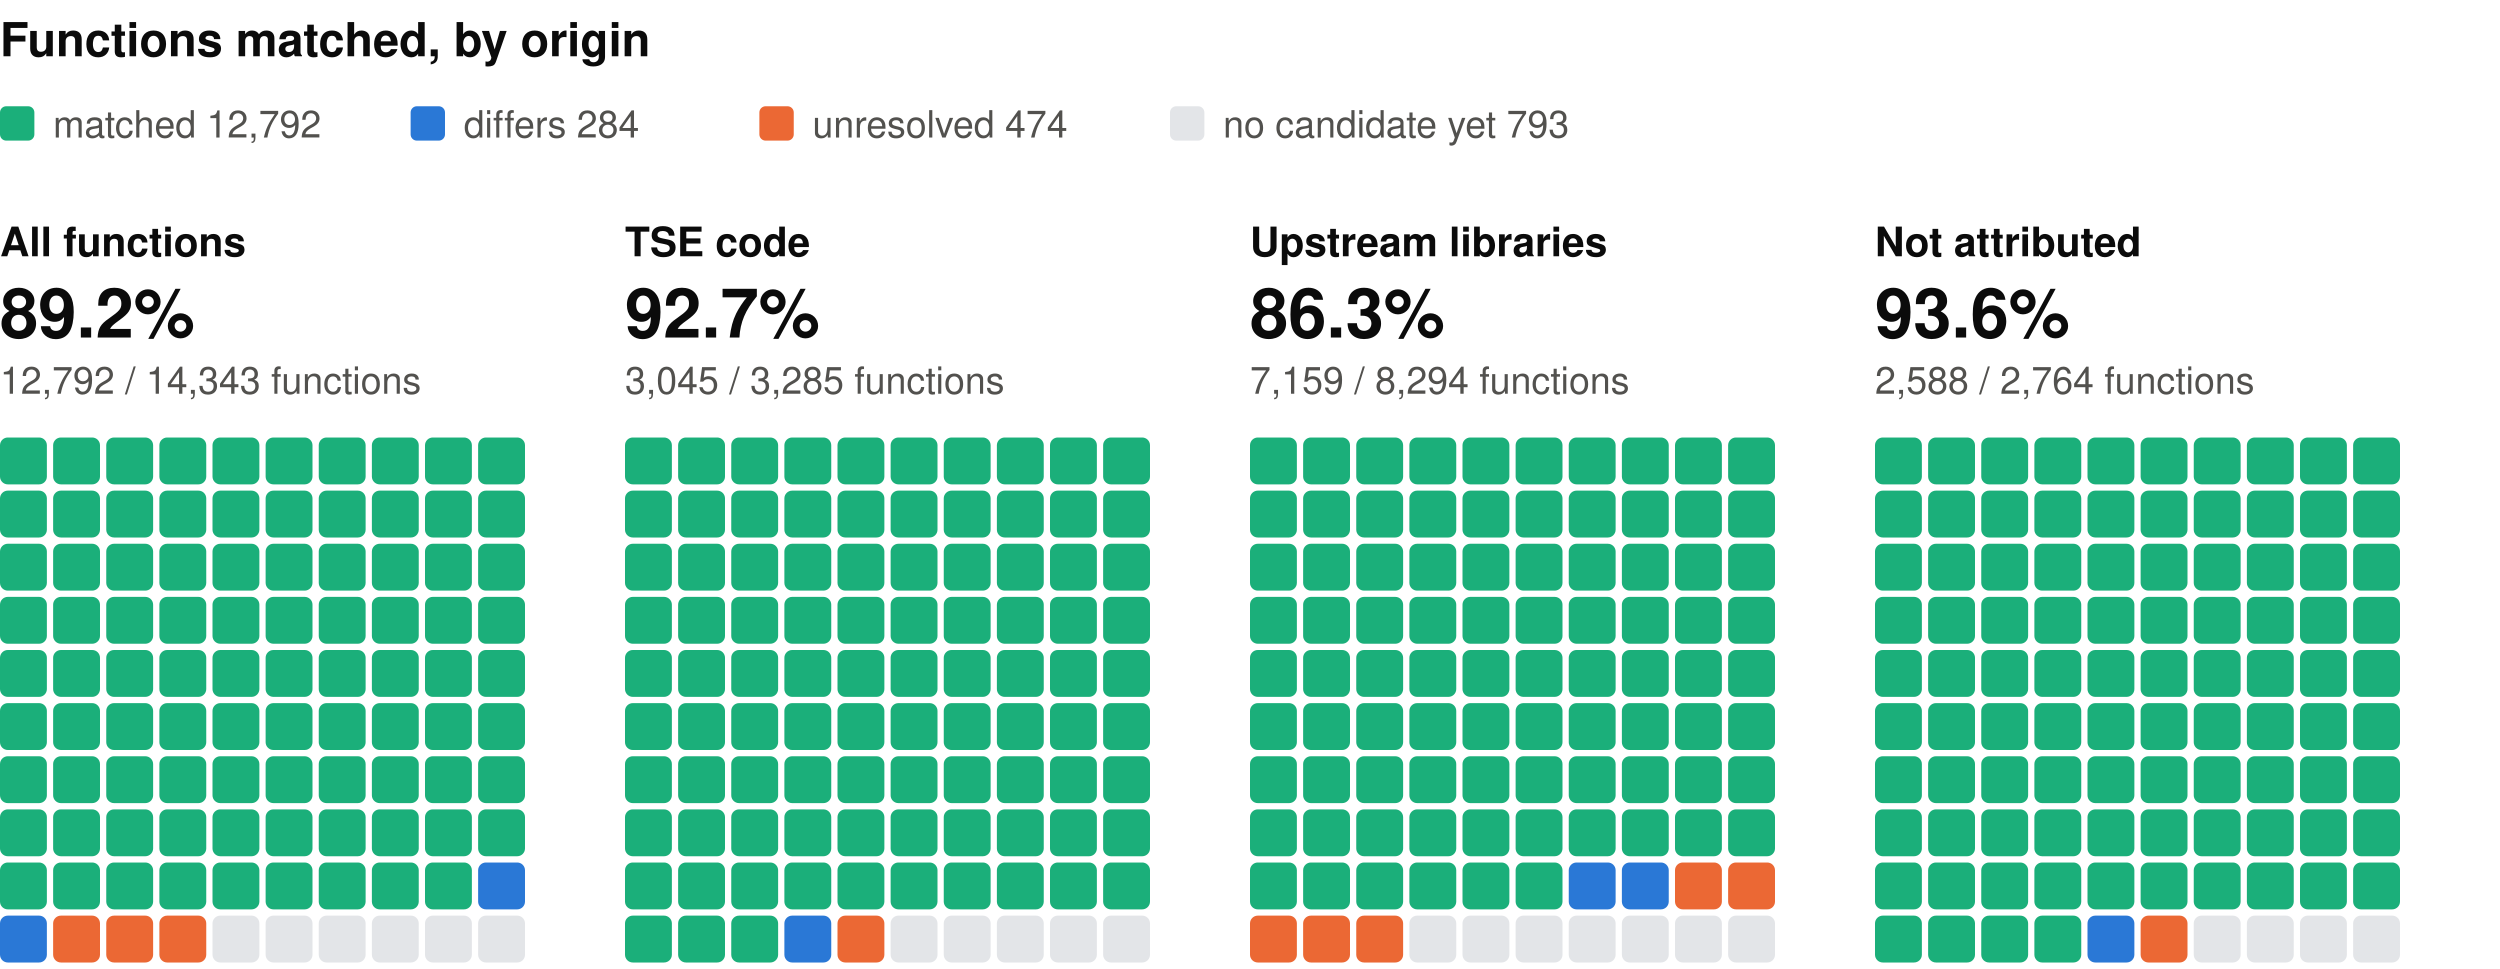
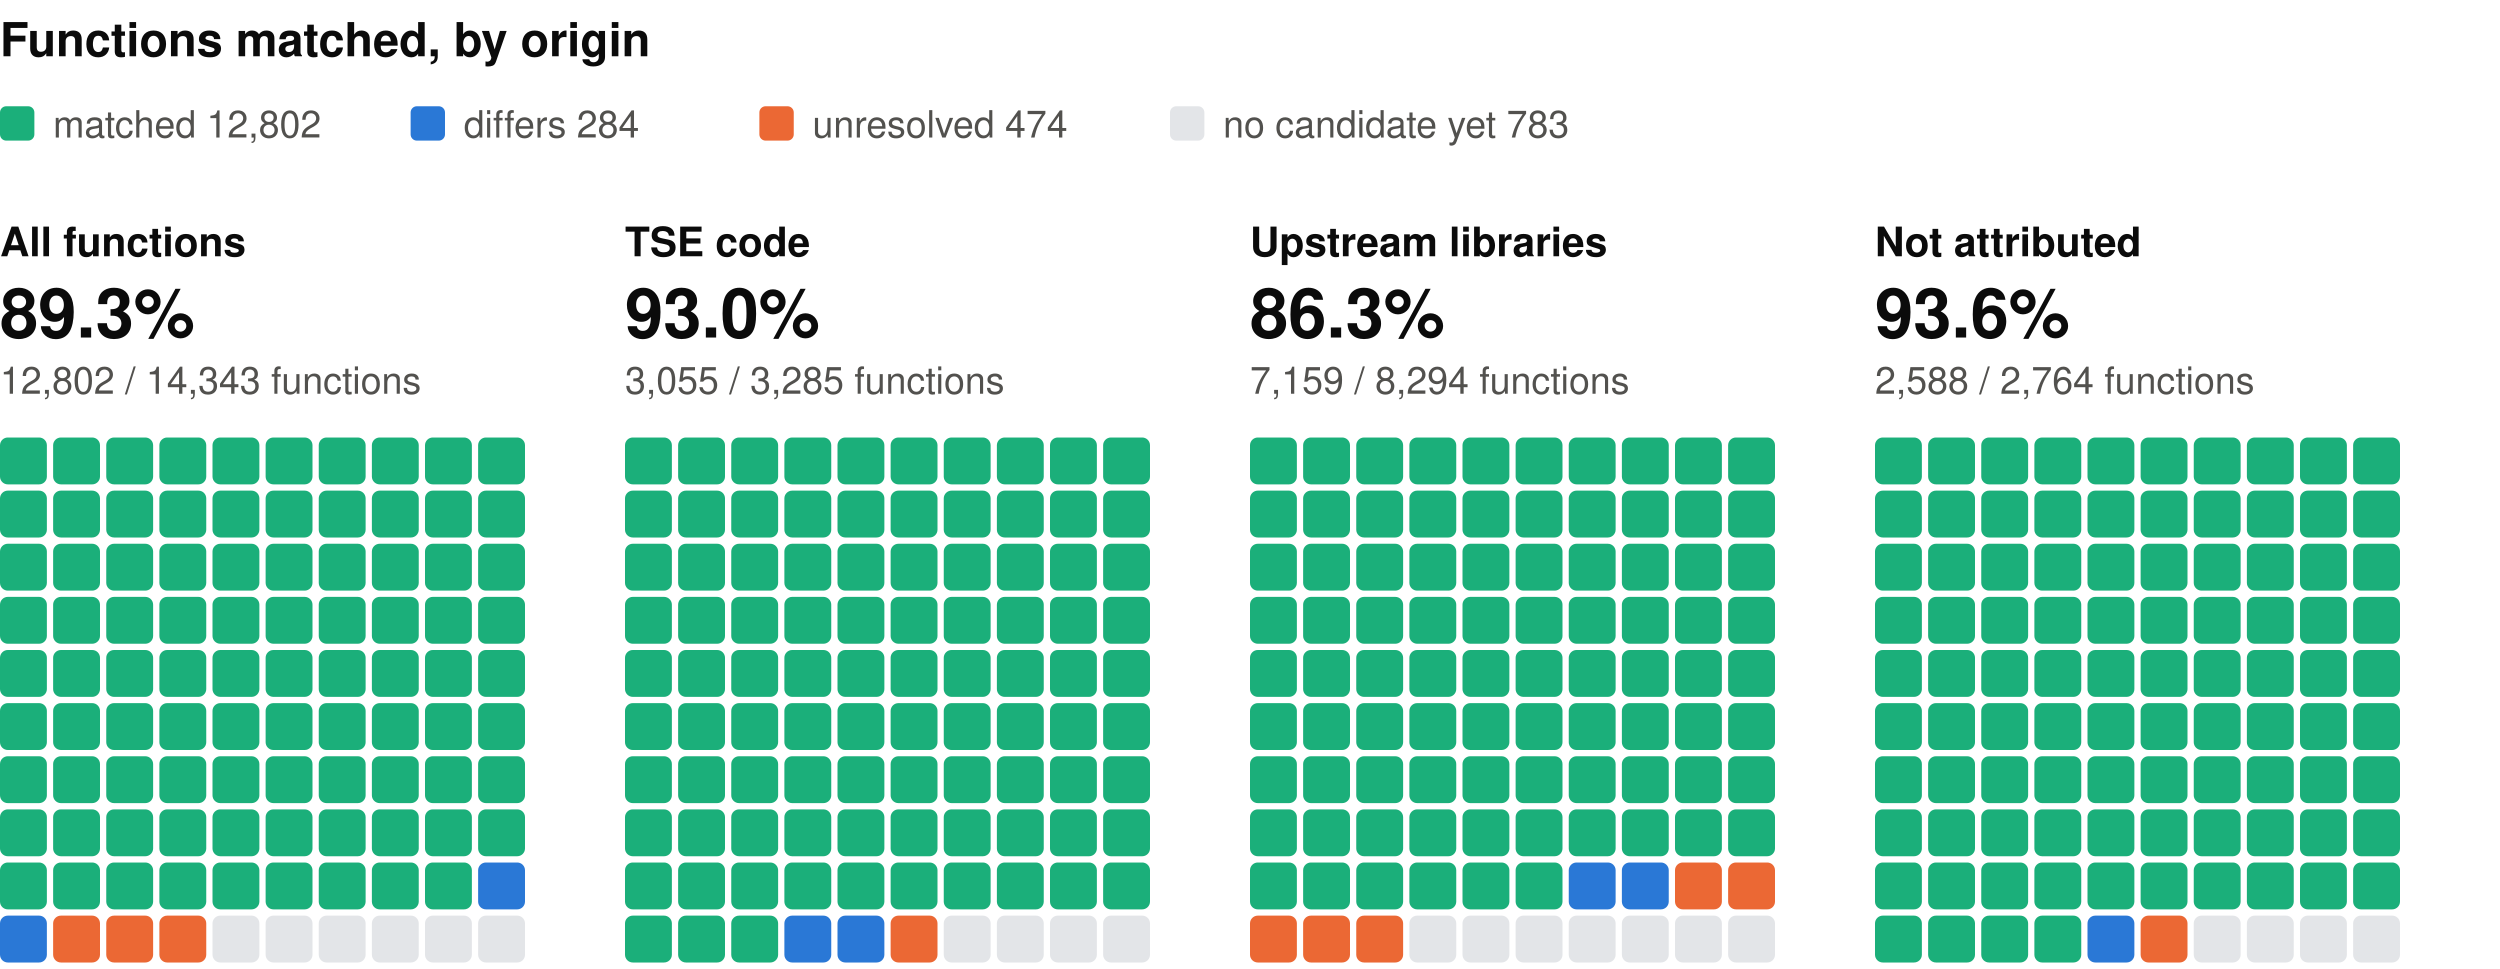
<svg xmlns="http://www.w3.org/2000/svg" width="800" height="310" viewBox="0 0 800 310" role="img" aria-label="Functions matched, by origin: one square per percent, coloured by verdict" font-family="system-ui, -apple-system, 'Segoe UI', Helvetica, Arial, sans-serif">
  <text x="0" y="18" font-size="15" fill="#0b0b0b" font-weight="600">Functions matched, by origin</text>
  <rect x="0" y="34" width="11" height="11" rx="2" fill="#1baf7a" />
-   <text x="17" y="44" font-size="12" fill="#52514e">matched 12,792</text>
+   <text x="17" y="44" font-size="12" fill="#52514e">matched 12,802</text>
  <rect x="131.4" y="34" width="11" height="11" rx="2" fill="#2a78d6" />
  <text x="148.4" y="44" font-size="12" fill="#52514e">differs 284</text>
  <rect x="243" y="34" width="11" height="11" rx="2" fill="#eb6834" />
  <text x="260" y="44" font-size="12" fill="#52514e">unresolved 474</text>
  <rect x="374.4" y="34" width="11" height="11" rx="2" fill="#e3e5e8" />
-   <text x="391.4" y="44" font-size="12" fill="#52514e">no candidate yet 793</text>
+   <text x="391.4" y="44" font-size="12" fill="#52514e">no candidate yet 783</text>
  <text x="0" y="82" font-size="13" fill="#0b0b0b" font-weight="600">All functions</text>
-   <text x="0" y="108" font-size="22" fill="#0b0b0b" font-weight="600">89.2%</text>
-   <text x="0" y="126" font-size="12" fill="#52514e">12,792 / 14,343 functions</text>
+   <text x="0" y="108" font-size="22" fill="#0b0b0b" font-weight="600">89.3%</text>
+   <text x="0" y="126" font-size="12" fill="#52514e">12,802 / 14,343 functions</text>
  <rect x="0" y="140" width="15" height="15" rx="2.5" fill="#1baf7a" />
  <rect x="17" y="140" width="15" height="15" rx="2.5" fill="#1baf7a" />
  <rect x="34" y="140" width="15" height="15" rx="2.5" fill="#1baf7a" />
  <rect x="51" y="140" width="15" height="15" rx="2.5" fill="#1baf7a" />
  <rect x="68" y="140" width="15" height="15" rx="2.5" fill="#1baf7a" />
  <rect x="85" y="140" width="15" height="15" rx="2.5" fill="#1baf7a" />
  <rect x="102" y="140" width="15" height="15" rx="2.5" fill="#1baf7a" />
  <rect x="119" y="140" width="15" height="15" rx="2.5" fill="#1baf7a" />
  <rect x="136" y="140" width="15" height="15" rx="2.5" fill="#1baf7a" />
  <rect x="153" y="140" width="15" height="15" rx="2.5" fill="#1baf7a" />
  <rect x="0" y="157" width="15" height="15" rx="2.5" fill="#1baf7a" />
  <rect x="17" y="157" width="15" height="15" rx="2.5" fill="#1baf7a" />
  <rect x="34" y="157" width="15" height="15" rx="2.5" fill="#1baf7a" />
  <rect x="51" y="157" width="15" height="15" rx="2.5" fill="#1baf7a" />
  <rect x="68" y="157" width="15" height="15" rx="2.5" fill="#1baf7a" />
  <rect x="85" y="157" width="15" height="15" rx="2.5" fill="#1baf7a" />
  <rect x="102" y="157" width="15" height="15" rx="2.5" fill="#1baf7a" />
  <rect x="119" y="157" width="15" height="15" rx="2.5" fill="#1baf7a" />
  <rect x="136" y="157" width="15" height="15" rx="2.5" fill="#1baf7a" />
  <rect x="153" y="157" width="15" height="15" rx="2.5" fill="#1baf7a" />
  <rect x="0" y="174" width="15" height="15" rx="2.5" fill="#1baf7a" />
  <rect x="17" y="174" width="15" height="15" rx="2.5" fill="#1baf7a" />
  <rect x="34" y="174" width="15" height="15" rx="2.5" fill="#1baf7a" />
  <rect x="51" y="174" width="15" height="15" rx="2.5" fill="#1baf7a" />
  <rect x="68" y="174" width="15" height="15" rx="2.5" fill="#1baf7a" />
  <rect x="85" y="174" width="15" height="15" rx="2.5" fill="#1baf7a" />
  <rect x="102" y="174" width="15" height="15" rx="2.5" fill="#1baf7a" />
  <rect x="119" y="174" width="15" height="15" rx="2.5" fill="#1baf7a" />
  <rect x="136" y="174" width="15" height="15" rx="2.5" fill="#1baf7a" />
  <rect x="153" y="174" width="15" height="15" rx="2.5" fill="#1baf7a" />
  <rect x="0" y="191" width="15" height="15" rx="2.5" fill="#1baf7a" />
  <rect x="17" y="191" width="15" height="15" rx="2.5" fill="#1baf7a" />
  <rect x="34" y="191" width="15" height="15" rx="2.5" fill="#1baf7a" />
  <rect x="51" y="191" width="15" height="15" rx="2.5" fill="#1baf7a" />
  <rect x="68" y="191" width="15" height="15" rx="2.5" fill="#1baf7a" />
  <rect x="85" y="191" width="15" height="15" rx="2.5" fill="#1baf7a" />
  <rect x="102" y="191" width="15" height="15" rx="2.5" fill="#1baf7a" />
  <rect x="119" y="191" width="15" height="15" rx="2.5" fill="#1baf7a" />
  <rect x="136" y="191" width="15" height="15" rx="2.5" fill="#1baf7a" />
  <rect x="153" y="191" width="15" height="15" rx="2.5" fill="#1baf7a" />
  <rect x="0" y="208" width="15" height="15" rx="2.5" fill="#1baf7a" />
  <rect x="17" y="208" width="15" height="15" rx="2.5" fill="#1baf7a" />
  <rect x="34" y="208" width="15" height="15" rx="2.5" fill="#1baf7a" />
  <rect x="51" y="208" width="15" height="15" rx="2.5" fill="#1baf7a" />
  <rect x="68" y="208" width="15" height="15" rx="2.5" fill="#1baf7a" />
  <rect x="85" y="208" width="15" height="15" rx="2.5" fill="#1baf7a" />
  <rect x="102" y="208" width="15" height="15" rx="2.5" fill="#1baf7a" />
  <rect x="119" y="208" width="15" height="15" rx="2.5" fill="#1baf7a" />
  <rect x="136" y="208" width="15" height="15" rx="2.5" fill="#1baf7a" />
  <rect x="153" y="208" width="15" height="15" rx="2.5" fill="#1baf7a" />
  <rect x="0" y="225" width="15" height="15" rx="2.5" fill="#1baf7a" />
  <rect x="17" y="225" width="15" height="15" rx="2.5" fill="#1baf7a" />
  <rect x="34" y="225" width="15" height="15" rx="2.5" fill="#1baf7a" />
  <rect x="51" y="225" width="15" height="15" rx="2.5" fill="#1baf7a" />
  <rect x="68" y="225" width="15" height="15" rx="2.5" fill="#1baf7a" />
  <rect x="85" y="225" width="15" height="15" rx="2.5" fill="#1baf7a" />
  <rect x="102" y="225" width="15" height="15" rx="2.5" fill="#1baf7a" />
  <rect x="119" y="225" width="15" height="15" rx="2.5" fill="#1baf7a" />
  <rect x="136" y="225" width="15" height="15" rx="2.5" fill="#1baf7a" />
  <rect x="153" y="225" width="15" height="15" rx="2.5" fill="#1baf7a" />
  <rect x="0" y="242" width="15" height="15" rx="2.5" fill="#1baf7a" />
  <rect x="17" y="242" width="15" height="15" rx="2.5" fill="#1baf7a" />
  <rect x="34" y="242" width="15" height="15" rx="2.5" fill="#1baf7a" />
  <rect x="51" y="242" width="15" height="15" rx="2.5" fill="#1baf7a" />
  <rect x="68" y="242" width="15" height="15" rx="2.5" fill="#1baf7a" />
  <rect x="85" y="242" width="15" height="15" rx="2.5" fill="#1baf7a" />
  <rect x="102" y="242" width="15" height="15" rx="2.5" fill="#1baf7a" />
  <rect x="119" y="242" width="15" height="15" rx="2.5" fill="#1baf7a" />
  <rect x="136" y="242" width="15" height="15" rx="2.5" fill="#1baf7a" />
  <rect x="153" y="242" width="15" height="15" rx="2.5" fill="#1baf7a" />
  <rect x="0" y="259" width="15" height="15" rx="2.5" fill="#1baf7a" />
  <rect x="17" y="259" width="15" height="15" rx="2.5" fill="#1baf7a" />
  <rect x="34" y="259" width="15" height="15" rx="2.5" fill="#1baf7a" />
  <rect x="51" y="259" width="15" height="15" rx="2.5" fill="#1baf7a" />
  <rect x="68" y="259" width="15" height="15" rx="2.5" fill="#1baf7a" />
  <rect x="85" y="259" width="15" height="15" rx="2.5" fill="#1baf7a" />
  <rect x="102" y="259" width="15" height="15" rx="2.5" fill="#1baf7a" />
  <rect x="119" y="259" width="15" height="15" rx="2.5" fill="#1baf7a" />
  <rect x="136" y="259" width="15" height="15" rx="2.5" fill="#1baf7a" />
  <rect x="153" y="259" width="15" height="15" rx="2.5" fill="#1baf7a" />
  <rect x="0" y="276" width="15" height="15" rx="2.5" fill="#1baf7a" />
  <rect x="17" y="276" width="15" height="15" rx="2.5" fill="#1baf7a" />
  <rect x="34" y="276" width="15" height="15" rx="2.5" fill="#1baf7a" />
  <rect x="51" y="276" width="15" height="15" rx="2.5" fill="#1baf7a" />
  <rect x="68" y="276" width="15" height="15" rx="2.5" fill="#1baf7a" />
  <rect x="85" y="276" width="15" height="15" rx="2.5" fill="#1baf7a" />
  <rect x="102" y="276" width="15" height="15" rx="2.5" fill="#1baf7a" />
  <rect x="119" y="276" width="15" height="15" rx="2.5" fill="#1baf7a" />
  <rect x="136" y="276" width="15" height="15" rx="2.5" fill="#1baf7a" />
  <rect x="153" y="276" width="15" height="15" rx="2.5" fill="#2a78d6" />
  <rect x="0" y="293" width="15" height="15" rx="2.5" fill="#2a78d6" />
  <rect x="17" y="293" width="15" height="15" rx="2.5" fill="#eb6834" />
  <rect x="34" y="293" width="15" height="15" rx="2.5" fill="#eb6834" />
  <rect x="51" y="293" width="15" height="15" rx="2.5" fill="#eb6834" />
  <rect x="68" y="293" width="15" height="15" rx="2.5" fill="#e3e5e8" />
  <rect x="85" y="293" width="15" height="15" rx="2.5" fill="#e3e5e8" />
  <rect x="102" y="293" width="15" height="15" rx="2.5" fill="#e3e5e8" />
  <rect x="119" y="293" width="15" height="15" rx="2.5" fill="#e3e5e8" />
  <rect x="136" y="293" width="15" height="15" rx="2.5" fill="#e3e5e8" />
  <rect x="153" y="293" width="15" height="15" rx="2.5" fill="#e3e5e8" />
  <text x="200" y="82" font-size="13" fill="#0b0b0b" font-weight="600">TSE code</text>
-   <text x="200" y="108" font-size="22" fill="#0b0b0b" font-weight="600">92.7%</text>
-   <text x="200" y="126" font-size="12" fill="#52514e">3,045 / 3,285 functions</text>
+   <text x="200" y="108" font-size="22" fill="#0b0b0b" font-weight="600">93.0%</text>
+   <text x="200" y="126" font-size="12" fill="#52514e">3,055 / 3,285 functions</text>
  <rect x="200" y="140" width="15" height="15" rx="2.5" fill="#1baf7a" />
  <rect x="217" y="140" width="15" height="15" rx="2.5" fill="#1baf7a" />
  <rect x="234" y="140" width="15" height="15" rx="2.5" fill="#1baf7a" />
  <rect x="251" y="140" width="15" height="15" rx="2.5" fill="#1baf7a" />
  <rect x="268" y="140" width="15" height="15" rx="2.5" fill="#1baf7a" />
  <rect x="285" y="140" width="15" height="15" rx="2.5" fill="#1baf7a" />
  <rect x="302" y="140" width="15" height="15" rx="2.5" fill="#1baf7a" />
  <rect x="319" y="140" width="15" height="15" rx="2.5" fill="#1baf7a" />
  <rect x="336" y="140" width="15" height="15" rx="2.5" fill="#1baf7a" />
  <rect x="353" y="140" width="15" height="15" rx="2.5" fill="#1baf7a" />
  <rect x="200" y="157" width="15" height="15" rx="2.5" fill="#1baf7a" />
  <rect x="217" y="157" width="15" height="15" rx="2.5" fill="#1baf7a" />
  <rect x="234" y="157" width="15" height="15" rx="2.5" fill="#1baf7a" />
  <rect x="251" y="157" width="15" height="15" rx="2.5" fill="#1baf7a" />
  <rect x="268" y="157" width="15" height="15" rx="2.5" fill="#1baf7a" />
  <rect x="285" y="157" width="15" height="15" rx="2.5" fill="#1baf7a" />
  <rect x="302" y="157" width="15" height="15" rx="2.5" fill="#1baf7a" />
  <rect x="319" y="157" width="15" height="15" rx="2.5" fill="#1baf7a" />
  <rect x="336" y="157" width="15" height="15" rx="2.5" fill="#1baf7a" />
  <rect x="353" y="157" width="15" height="15" rx="2.5" fill="#1baf7a" />
  <rect x="200" y="174" width="15" height="15" rx="2.5" fill="#1baf7a" />
  <rect x="217" y="174" width="15" height="15" rx="2.5" fill="#1baf7a" />
  <rect x="234" y="174" width="15" height="15" rx="2.5" fill="#1baf7a" />
  <rect x="251" y="174" width="15" height="15" rx="2.5" fill="#1baf7a" />
  <rect x="268" y="174" width="15" height="15" rx="2.5" fill="#1baf7a" />
  <rect x="285" y="174" width="15" height="15" rx="2.5" fill="#1baf7a" />
  <rect x="302" y="174" width="15" height="15" rx="2.5" fill="#1baf7a" />
  <rect x="319" y="174" width="15" height="15" rx="2.5" fill="#1baf7a" />
  <rect x="336" y="174" width="15" height="15" rx="2.5" fill="#1baf7a" />
  <rect x="353" y="174" width="15" height="15" rx="2.5" fill="#1baf7a" />
  <rect x="200" y="191" width="15" height="15" rx="2.5" fill="#1baf7a" />
  <rect x="217" y="191" width="15" height="15" rx="2.5" fill="#1baf7a" />
  <rect x="234" y="191" width="15" height="15" rx="2.5" fill="#1baf7a" />
  <rect x="251" y="191" width="15" height="15" rx="2.5" fill="#1baf7a" />
  <rect x="268" y="191" width="15" height="15" rx="2.5" fill="#1baf7a" />
  <rect x="285" y="191" width="15" height="15" rx="2.5" fill="#1baf7a" />
  <rect x="302" y="191" width="15" height="15" rx="2.5" fill="#1baf7a" />
  <rect x="319" y="191" width="15" height="15" rx="2.5" fill="#1baf7a" />
  <rect x="336" y="191" width="15" height="15" rx="2.5" fill="#1baf7a" />
  <rect x="353" y="191" width="15" height="15" rx="2.5" fill="#1baf7a" />
  <rect x="200" y="208" width="15" height="15" rx="2.5" fill="#1baf7a" />
  <rect x="217" y="208" width="15" height="15" rx="2.5" fill="#1baf7a" />
  <rect x="234" y="208" width="15" height="15" rx="2.5" fill="#1baf7a" />
  <rect x="251" y="208" width="15" height="15" rx="2.5" fill="#1baf7a" />
  <rect x="268" y="208" width="15" height="15" rx="2.5" fill="#1baf7a" />
  <rect x="285" y="208" width="15" height="15" rx="2.5" fill="#1baf7a" />
  <rect x="302" y="208" width="15" height="15" rx="2.5" fill="#1baf7a" />
  <rect x="319" y="208" width="15" height="15" rx="2.5" fill="#1baf7a" />
  <rect x="336" y="208" width="15" height="15" rx="2.5" fill="#1baf7a" />
  <rect x="353" y="208" width="15" height="15" rx="2.5" fill="#1baf7a" />
  <rect x="200" y="225" width="15" height="15" rx="2.5" fill="#1baf7a" />
  <rect x="217" y="225" width="15" height="15" rx="2.5" fill="#1baf7a" />
  <rect x="234" y="225" width="15" height="15" rx="2.5" fill="#1baf7a" />
  <rect x="251" y="225" width="15" height="15" rx="2.5" fill="#1baf7a" />
  <rect x="268" y="225" width="15" height="15" rx="2.5" fill="#1baf7a" />
  <rect x="285" y="225" width="15" height="15" rx="2.5" fill="#1baf7a" />
  <rect x="302" y="225" width="15" height="15" rx="2.5" fill="#1baf7a" />
  <rect x="319" y="225" width="15" height="15" rx="2.5" fill="#1baf7a" />
  <rect x="336" y="225" width="15" height="15" rx="2.5" fill="#1baf7a" />
  <rect x="353" y="225" width="15" height="15" rx="2.5" fill="#1baf7a" />
  <rect x="200" y="242" width="15" height="15" rx="2.5" fill="#1baf7a" />
  <rect x="217" y="242" width="15" height="15" rx="2.5" fill="#1baf7a" />
  <rect x="234" y="242" width="15" height="15" rx="2.5" fill="#1baf7a" />
  <rect x="251" y="242" width="15" height="15" rx="2.5" fill="#1baf7a" />
  <rect x="268" y="242" width="15" height="15" rx="2.5" fill="#1baf7a" />
  <rect x="285" y="242" width="15" height="15" rx="2.5" fill="#1baf7a" />
  <rect x="302" y="242" width="15" height="15" rx="2.5" fill="#1baf7a" />
  <rect x="319" y="242" width="15" height="15" rx="2.5" fill="#1baf7a" />
  <rect x="336" y="242" width="15" height="15" rx="2.5" fill="#1baf7a" />
  <rect x="353" y="242" width="15" height="15" rx="2.5" fill="#1baf7a" />
  <rect x="200" y="259" width="15" height="15" rx="2.5" fill="#1baf7a" />
  <rect x="217" y="259" width="15" height="15" rx="2.5" fill="#1baf7a" />
  <rect x="234" y="259" width="15" height="15" rx="2.5" fill="#1baf7a" />
  <rect x="251" y="259" width="15" height="15" rx="2.5" fill="#1baf7a" />
  <rect x="268" y="259" width="15" height="15" rx="2.5" fill="#1baf7a" />
  <rect x="285" y="259" width="15" height="15" rx="2.5" fill="#1baf7a" />
  <rect x="302" y="259" width="15" height="15" rx="2.5" fill="#1baf7a" />
  <rect x="319" y="259" width="15" height="15" rx="2.5" fill="#1baf7a" />
  <rect x="336" y="259" width="15" height="15" rx="2.5" fill="#1baf7a" />
  <rect x="353" y="259" width="15" height="15" rx="2.5" fill="#1baf7a" />
  <rect x="200" y="276" width="15" height="15" rx="2.5" fill="#1baf7a" />
  <rect x="217" y="276" width="15" height="15" rx="2.5" fill="#1baf7a" />
  <rect x="234" y="276" width="15" height="15" rx="2.5" fill="#1baf7a" />
  <rect x="251" y="276" width="15" height="15" rx="2.5" fill="#1baf7a" />
  <rect x="268" y="276" width="15" height="15" rx="2.5" fill="#1baf7a" />
  <rect x="285" y="276" width="15" height="15" rx="2.5" fill="#1baf7a" />
  <rect x="302" y="276" width="15" height="15" rx="2.5" fill="#1baf7a" />
  <rect x="319" y="276" width="15" height="15" rx="2.5" fill="#1baf7a" />
  <rect x="336" y="276" width="15" height="15" rx="2.5" fill="#1baf7a" />
  <rect x="353" y="276" width="15" height="15" rx="2.5" fill="#1baf7a" />
  <rect x="200" y="293" width="15" height="15" rx="2.5" fill="#1baf7a" />
  <rect x="217" y="293" width="15" height="15" rx="2.5" fill="#1baf7a" />
  <rect x="234" y="293" width="15" height="15" rx="2.5" fill="#1baf7a" />
  <rect x="251" y="293" width="15" height="15" rx="2.5" fill="#2a78d6" />
-   <rect x="268" y="293" width="15" height="15" rx="2.5" fill="#eb6834" />
-   <rect x="285" y="293" width="15" height="15" rx="2.5" fill="#e3e5e8" />
+   <rect x="268" y="293" width="15" height="15" rx="2.5" fill="#2a78d6" />
+   <rect x="285" y="293" width="15" height="15" rx="2.5" fill="#eb6834" />
  <rect x="302" y="293" width="15" height="15" rx="2.5" fill="#e3e5e8" />
  <rect x="319" y="293" width="15" height="15" rx="2.5" fill="#e3e5e8" />
  <rect x="336" y="293" width="15" height="15" rx="2.5" fill="#e3e5e8" />
  <rect x="353" y="293" width="15" height="15" rx="2.5" fill="#e3e5e8" />
  <text x="400" y="82" font-size="13" fill="#0b0b0b" font-weight="600">Upstream libraries</text>
  <text x="400" y="108" font-size="22" fill="#0b0b0b" font-weight="600">86.3%</text>
  <text x="400" y="126" font-size="12" fill="#52514e">7,159 / 8,294 functions</text>
  <rect x="400" y="140" width="15" height="15" rx="2.5" fill="#1baf7a" />
  <rect x="417" y="140" width="15" height="15" rx="2.5" fill="#1baf7a" />
  <rect x="434" y="140" width="15" height="15" rx="2.5" fill="#1baf7a" />
  <rect x="451" y="140" width="15" height="15" rx="2.5" fill="#1baf7a" />
  <rect x="468" y="140" width="15" height="15" rx="2.5" fill="#1baf7a" />
  <rect x="485" y="140" width="15" height="15" rx="2.5" fill="#1baf7a" />
  <rect x="502" y="140" width="15" height="15" rx="2.5" fill="#1baf7a" />
  <rect x="519" y="140" width="15" height="15" rx="2.5" fill="#1baf7a" />
  <rect x="536" y="140" width="15" height="15" rx="2.5" fill="#1baf7a" />
  <rect x="553" y="140" width="15" height="15" rx="2.5" fill="#1baf7a" />
  <rect x="400" y="157" width="15" height="15" rx="2.5" fill="#1baf7a" />
  <rect x="417" y="157" width="15" height="15" rx="2.5" fill="#1baf7a" />
  <rect x="434" y="157" width="15" height="15" rx="2.5" fill="#1baf7a" />
  <rect x="451" y="157" width="15" height="15" rx="2.5" fill="#1baf7a" />
  <rect x="468" y="157" width="15" height="15" rx="2.5" fill="#1baf7a" />
  <rect x="485" y="157" width="15" height="15" rx="2.5" fill="#1baf7a" />
  <rect x="502" y="157" width="15" height="15" rx="2.5" fill="#1baf7a" />
  <rect x="519" y="157" width="15" height="15" rx="2.5" fill="#1baf7a" />
  <rect x="536" y="157" width="15" height="15" rx="2.5" fill="#1baf7a" />
  <rect x="553" y="157" width="15" height="15" rx="2.5" fill="#1baf7a" />
  <rect x="400" y="174" width="15" height="15" rx="2.5" fill="#1baf7a" />
  <rect x="417" y="174" width="15" height="15" rx="2.5" fill="#1baf7a" />
  <rect x="434" y="174" width="15" height="15" rx="2.5" fill="#1baf7a" />
  <rect x="451" y="174" width="15" height="15" rx="2.5" fill="#1baf7a" />
  <rect x="468" y="174" width="15" height="15" rx="2.5" fill="#1baf7a" />
  <rect x="485" y="174" width="15" height="15" rx="2.5" fill="#1baf7a" />
  <rect x="502" y="174" width="15" height="15" rx="2.5" fill="#1baf7a" />
  <rect x="519" y="174" width="15" height="15" rx="2.5" fill="#1baf7a" />
  <rect x="536" y="174" width="15" height="15" rx="2.5" fill="#1baf7a" />
  <rect x="553" y="174" width="15" height="15" rx="2.5" fill="#1baf7a" />
  <rect x="400" y="191" width="15" height="15" rx="2.5" fill="#1baf7a" />
  <rect x="417" y="191" width="15" height="15" rx="2.5" fill="#1baf7a" />
  <rect x="434" y="191" width="15" height="15" rx="2.5" fill="#1baf7a" />
  <rect x="451" y="191" width="15" height="15" rx="2.5" fill="#1baf7a" />
  <rect x="468" y="191" width="15" height="15" rx="2.5" fill="#1baf7a" />
  <rect x="485" y="191" width="15" height="15" rx="2.5" fill="#1baf7a" />
  <rect x="502" y="191" width="15" height="15" rx="2.5" fill="#1baf7a" />
  <rect x="519" y="191" width="15" height="15" rx="2.5" fill="#1baf7a" />
  <rect x="536" y="191" width="15" height="15" rx="2.5" fill="#1baf7a" />
  <rect x="553" y="191" width="15" height="15" rx="2.5" fill="#1baf7a" />
  <rect x="400" y="208" width="15" height="15" rx="2.5" fill="#1baf7a" />
  <rect x="417" y="208" width="15" height="15" rx="2.5" fill="#1baf7a" />
  <rect x="434" y="208" width="15" height="15" rx="2.5" fill="#1baf7a" />
  <rect x="451" y="208" width="15" height="15" rx="2.5" fill="#1baf7a" />
  <rect x="468" y="208" width="15" height="15" rx="2.5" fill="#1baf7a" />
  <rect x="485" y="208" width="15" height="15" rx="2.5" fill="#1baf7a" />
  <rect x="502" y="208" width="15" height="15" rx="2.5" fill="#1baf7a" />
  <rect x="519" y="208" width="15" height="15" rx="2.5" fill="#1baf7a" />
  <rect x="536" y="208" width="15" height="15" rx="2.5" fill="#1baf7a" />
  <rect x="553" y="208" width="15" height="15" rx="2.5" fill="#1baf7a" />
  <rect x="400" y="225" width="15" height="15" rx="2.5" fill="#1baf7a" />
  <rect x="417" y="225" width="15" height="15" rx="2.5" fill="#1baf7a" />
  <rect x="434" y="225" width="15" height="15" rx="2.5" fill="#1baf7a" />
  <rect x="451" y="225" width="15" height="15" rx="2.5" fill="#1baf7a" />
  <rect x="468" y="225" width="15" height="15" rx="2.5" fill="#1baf7a" />
  <rect x="485" y="225" width="15" height="15" rx="2.5" fill="#1baf7a" />
  <rect x="502" y="225" width="15" height="15" rx="2.5" fill="#1baf7a" />
  <rect x="519" y="225" width="15" height="15" rx="2.5" fill="#1baf7a" />
  <rect x="536" y="225" width="15" height="15" rx="2.5" fill="#1baf7a" />
  <rect x="553" y="225" width="15" height="15" rx="2.5" fill="#1baf7a" />
  <rect x="400" y="242" width="15" height="15" rx="2.5" fill="#1baf7a" />
  <rect x="417" y="242" width="15" height="15" rx="2.5" fill="#1baf7a" />
  <rect x="434" y="242" width="15" height="15" rx="2.5" fill="#1baf7a" />
  <rect x="451" y="242" width="15" height="15" rx="2.5" fill="#1baf7a" />
  <rect x="468" y="242" width="15" height="15" rx="2.5" fill="#1baf7a" />
  <rect x="485" y="242" width="15" height="15" rx="2.5" fill="#1baf7a" />
  <rect x="502" y="242" width="15" height="15" rx="2.5" fill="#1baf7a" />
  <rect x="519" y="242" width="15" height="15" rx="2.5" fill="#1baf7a" />
  <rect x="536" y="242" width="15" height="15" rx="2.5" fill="#1baf7a" />
  <rect x="553" y="242" width="15" height="15" rx="2.5" fill="#1baf7a" />
  <rect x="400" y="259" width="15" height="15" rx="2.5" fill="#1baf7a" />
  <rect x="417" y="259" width="15" height="15" rx="2.5" fill="#1baf7a" />
  <rect x="434" y="259" width="15" height="15" rx="2.5" fill="#1baf7a" />
  <rect x="451" y="259" width="15" height="15" rx="2.5" fill="#1baf7a" />
  <rect x="468" y="259" width="15" height="15" rx="2.5" fill="#1baf7a" />
  <rect x="485" y="259" width="15" height="15" rx="2.5" fill="#1baf7a" />
  <rect x="502" y="259" width="15" height="15" rx="2.5" fill="#1baf7a" />
  <rect x="519" y="259" width="15" height="15" rx="2.5" fill="#1baf7a" />
  <rect x="536" y="259" width="15" height="15" rx="2.5" fill="#1baf7a" />
  <rect x="553" y="259" width="15" height="15" rx="2.5" fill="#1baf7a" />
  <rect x="400" y="276" width="15" height="15" rx="2.5" fill="#1baf7a" />
  <rect x="417" y="276" width="15" height="15" rx="2.5" fill="#1baf7a" />
  <rect x="434" y="276" width="15" height="15" rx="2.5" fill="#1baf7a" />
  <rect x="451" y="276" width="15" height="15" rx="2.5" fill="#1baf7a" />
  <rect x="468" y="276" width="15" height="15" rx="2.5" fill="#1baf7a" />
  <rect x="485" y="276" width="15" height="15" rx="2.5" fill="#1baf7a" />
  <rect x="502" y="276" width="15" height="15" rx="2.5" fill="#2a78d6" />
  <rect x="519" y="276" width="15" height="15" rx="2.5" fill="#2a78d6" />
  <rect x="536" y="276" width="15" height="15" rx="2.5" fill="#eb6834" />
  <rect x="553" y="276" width="15" height="15" rx="2.5" fill="#eb6834" />
  <rect x="400" y="293" width="15" height="15" rx="2.5" fill="#eb6834" />
  <rect x="417" y="293" width="15" height="15" rx="2.5" fill="#eb6834" />
  <rect x="434" y="293" width="15" height="15" rx="2.5" fill="#eb6834" />
  <rect x="451" y="293" width="15" height="15" rx="2.5" fill="#e3e5e8" />
  <rect x="468" y="293" width="15" height="15" rx="2.5" fill="#e3e5e8" />
  <rect x="485" y="293" width="15" height="15" rx="2.5" fill="#e3e5e8" />
  <rect x="502" y="293" width="15" height="15" rx="2.5" fill="#e3e5e8" />
  <rect x="519" y="293" width="15" height="15" rx="2.5" fill="#e3e5e8" />
  <rect x="536" y="293" width="15" height="15" rx="2.5" fill="#e3e5e8" />
  <rect x="553" y="293" width="15" height="15" rx="2.5" fill="#e3e5e8" />
  <text x="600" y="82" font-size="13" fill="#0b0b0b" font-weight="600">Not attributed</text>
  <text x="600" y="108" font-size="22" fill="#0b0b0b" font-weight="600">93.6%</text>
  <text x="600" y="126" font-size="12" fill="#52514e">2,588 / 2,764 functions</text>
  <rect x="600" y="140" width="15" height="15" rx="2.5" fill="#1baf7a" />
  <rect x="617" y="140" width="15" height="15" rx="2.5" fill="#1baf7a" />
  <rect x="634" y="140" width="15" height="15" rx="2.5" fill="#1baf7a" />
  <rect x="651" y="140" width="15" height="15" rx="2.5" fill="#1baf7a" />
  <rect x="668" y="140" width="15" height="15" rx="2.5" fill="#1baf7a" />
  <rect x="685" y="140" width="15" height="15" rx="2.5" fill="#1baf7a" />
  <rect x="702" y="140" width="15" height="15" rx="2.5" fill="#1baf7a" />
  <rect x="719" y="140" width="15" height="15" rx="2.5" fill="#1baf7a" />
  <rect x="736" y="140" width="15" height="15" rx="2.5" fill="#1baf7a" />
  <rect x="753" y="140" width="15" height="15" rx="2.5" fill="#1baf7a" />
  <rect x="600" y="157" width="15" height="15" rx="2.5" fill="#1baf7a" />
  <rect x="617" y="157" width="15" height="15" rx="2.5" fill="#1baf7a" />
  <rect x="634" y="157" width="15" height="15" rx="2.5" fill="#1baf7a" />
  <rect x="651" y="157" width="15" height="15" rx="2.5" fill="#1baf7a" />
  <rect x="668" y="157" width="15" height="15" rx="2.5" fill="#1baf7a" />
  <rect x="685" y="157" width="15" height="15" rx="2.5" fill="#1baf7a" />
  <rect x="702" y="157" width="15" height="15" rx="2.5" fill="#1baf7a" />
  <rect x="719" y="157" width="15" height="15" rx="2.5" fill="#1baf7a" />
  <rect x="736" y="157" width="15" height="15" rx="2.5" fill="#1baf7a" />
  <rect x="753" y="157" width="15" height="15" rx="2.5" fill="#1baf7a" />
  <rect x="600" y="174" width="15" height="15" rx="2.5" fill="#1baf7a" />
  <rect x="617" y="174" width="15" height="15" rx="2.5" fill="#1baf7a" />
  <rect x="634" y="174" width="15" height="15" rx="2.5" fill="#1baf7a" />
  <rect x="651" y="174" width="15" height="15" rx="2.5" fill="#1baf7a" />
  <rect x="668" y="174" width="15" height="15" rx="2.5" fill="#1baf7a" />
  <rect x="685" y="174" width="15" height="15" rx="2.5" fill="#1baf7a" />
  <rect x="702" y="174" width="15" height="15" rx="2.5" fill="#1baf7a" />
  <rect x="719" y="174" width="15" height="15" rx="2.5" fill="#1baf7a" />
  <rect x="736" y="174" width="15" height="15" rx="2.5" fill="#1baf7a" />
  <rect x="753" y="174" width="15" height="15" rx="2.5" fill="#1baf7a" />
  <rect x="600" y="191" width="15" height="15" rx="2.5" fill="#1baf7a" />
  <rect x="617" y="191" width="15" height="15" rx="2.5" fill="#1baf7a" />
  <rect x="634" y="191" width="15" height="15" rx="2.5" fill="#1baf7a" />
  <rect x="651" y="191" width="15" height="15" rx="2.5" fill="#1baf7a" />
  <rect x="668" y="191" width="15" height="15" rx="2.5" fill="#1baf7a" />
  <rect x="685" y="191" width="15" height="15" rx="2.5" fill="#1baf7a" />
  <rect x="702" y="191" width="15" height="15" rx="2.5" fill="#1baf7a" />
  <rect x="719" y="191" width="15" height="15" rx="2.5" fill="#1baf7a" />
  <rect x="736" y="191" width="15" height="15" rx="2.5" fill="#1baf7a" />
  <rect x="753" y="191" width="15" height="15" rx="2.5" fill="#1baf7a" />
  <rect x="600" y="208" width="15" height="15" rx="2.5" fill="#1baf7a" />
  <rect x="617" y="208" width="15" height="15" rx="2.5" fill="#1baf7a" />
  <rect x="634" y="208" width="15" height="15" rx="2.5" fill="#1baf7a" />
  <rect x="651" y="208" width="15" height="15" rx="2.5" fill="#1baf7a" />
  <rect x="668" y="208" width="15" height="15" rx="2.5" fill="#1baf7a" />
  <rect x="685" y="208" width="15" height="15" rx="2.5" fill="#1baf7a" />
  <rect x="702" y="208" width="15" height="15" rx="2.5" fill="#1baf7a" />
  <rect x="719" y="208" width="15" height="15" rx="2.5" fill="#1baf7a" />
  <rect x="736" y="208" width="15" height="15" rx="2.5" fill="#1baf7a" />
  <rect x="753" y="208" width="15" height="15" rx="2.5" fill="#1baf7a" />
  <rect x="600" y="225" width="15" height="15" rx="2.5" fill="#1baf7a" />
  <rect x="617" y="225" width="15" height="15" rx="2.5" fill="#1baf7a" />
  <rect x="634" y="225" width="15" height="15" rx="2.5" fill="#1baf7a" />
  <rect x="651" y="225" width="15" height="15" rx="2.5" fill="#1baf7a" />
  <rect x="668" y="225" width="15" height="15" rx="2.5" fill="#1baf7a" />
  <rect x="685" y="225" width="15" height="15" rx="2.5" fill="#1baf7a" />
  <rect x="702" y="225" width="15" height="15" rx="2.5" fill="#1baf7a" />
  <rect x="719" y="225" width="15" height="15" rx="2.5" fill="#1baf7a" />
  <rect x="736" y="225" width="15" height="15" rx="2.5" fill="#1baf7a" />
  <rect x="753" y="225" width="15" height="15" rx="2.5" fill="#1baf7a" />
  <rect x="600" y="242" width="15" height="15" rx="2.5" fill="#1baf7a" />
  <rect x="617" y="242" width="15" height="15" rx="2.5" fill="#1baf7a" />
  <rect x="634" y="242" width="15" height="15" rx="2.5" fill="#1baf7a" />
  <rect x="651" y="242" width="15" height="15" rx="2.5" fill="#1baf7a" />
  <rect x="668" y="242" width="15" height="15" rx="2.5" fill="#1baf7a" />
  <rect x="685" y="242" width="15" height="15" rx="2.5" fill="#1baf7a" />
  <rect x="702" y="242" width="15" height="15" rx="2.5" fill="#1baf7a" />
  <rect x="719" y="242" width="15" height="15" rx="2.5" fill="#1baf7a" />
  <rect x="736" y="242" width="15" height="15" rx="2.5" fill="#1baf7a" />
  <rect x="753" y="242" width="15" height="15" rx="2.5" fill="#1baf7a" />
  <rect x="600" y="259" width="15" height="15" rx="2.5" fill="#1baf7a" />
  <rect x="617" y="259" width="15" height="15" rx="2.5" fill="#1baf7a" />
  <rect x="634" y="259" width="15" height="15" rx="2.5" fill="#1baf7a" />
  <rect x="651" y="259" width="15" height="15" rx="2.5" fill="#1baf7a" />
  <rect x="668" y="259" width="15" height="15" rx="2.5" fill="#1baf7a" />
  <rect x="685" y="259" width="15" height="15" rx="2.5" fill="#1baf7a" />
  <rect x="702" y="259" width="15" height="15" rx="2.5" fill="#1baf7a" />
  <rect x="719" y="259" width="15" height="15" rx="2.5" fill="#1baf7a" />
  <rect x="736" y="259" width="15" height="15" rx="2.5" fill="#1baf7a" />
  <rect x="753" y="259" width="15" height="15" rx="2.5" fill="#1baf7a" />
  <rect x="600" y="276" width="15" height="15" rx="2.5" fill="#1baf7a" />
  <rect x="617" y="276" width="15" height="15" rx="2.5" fill="#1baf7a" />
  <rect x="634" y="276" width="15" height="15" rx="2.5" fill="#1baf7a" />
  <rect x="651" y="276" width="15" height="15" rx="2.5" fill="#1baf7a" />
  <rect x="668" y="276" width="15" height="15" rx="2.5" fill="#1baf7a" />
  <rect x="685" y="276" width="15" height="15" rx="2.5" fill="#1baf7a" />
  <rect x="702" y="276" width="15" height="15" rx="2.5" fill="#1baf7a" />
  <rect x="719" y="276" width="15" height="15" rx="2.5" fill="#1baf7a" />
  <rect x="736" y="276" width="15" height="15" rx="2.5" fill="#1baf7a" />
  <rect x="753" y="276" width="15" height="15" rx="2.5" fill="#1baf7a" />
  <rect x="600" y="293" width="15" height="15" rx="2.5" fill="#1baf7a" />
  <rect x="617" y="293" width="15" height="15" rx="2.5" fill="#1baf7a" />
  <rect x="634" y="293" width="15" height="15" rx="2.5" fill="#1baf7a" />
  <rect x="651" y="293" width="15" height="15" rx="2.5" fill="#1baf7a" />
  <rect x="668" y="293" width="15" height="15" rx="2.5" fill="#2a78d6" />
  <rect x="685" y="293" width="15" height="15" rx="2.5" fill="#eb6834" />
  <rect x="702" y="293" width="15" height="15" rx="2.5" fill="#e3e5e8" />
  <rect x="719" y="293" width="15" height="15" rx="2.5" fill="#e3e5e8" />
  <rect x="736" y="293" width="15" height="15" rx="2.5" fill="#e3e5e8" />
  <rect x="753" y="293" width="15" height="15" rx="2.5" fill="#e3e5e8" />
</svg>
